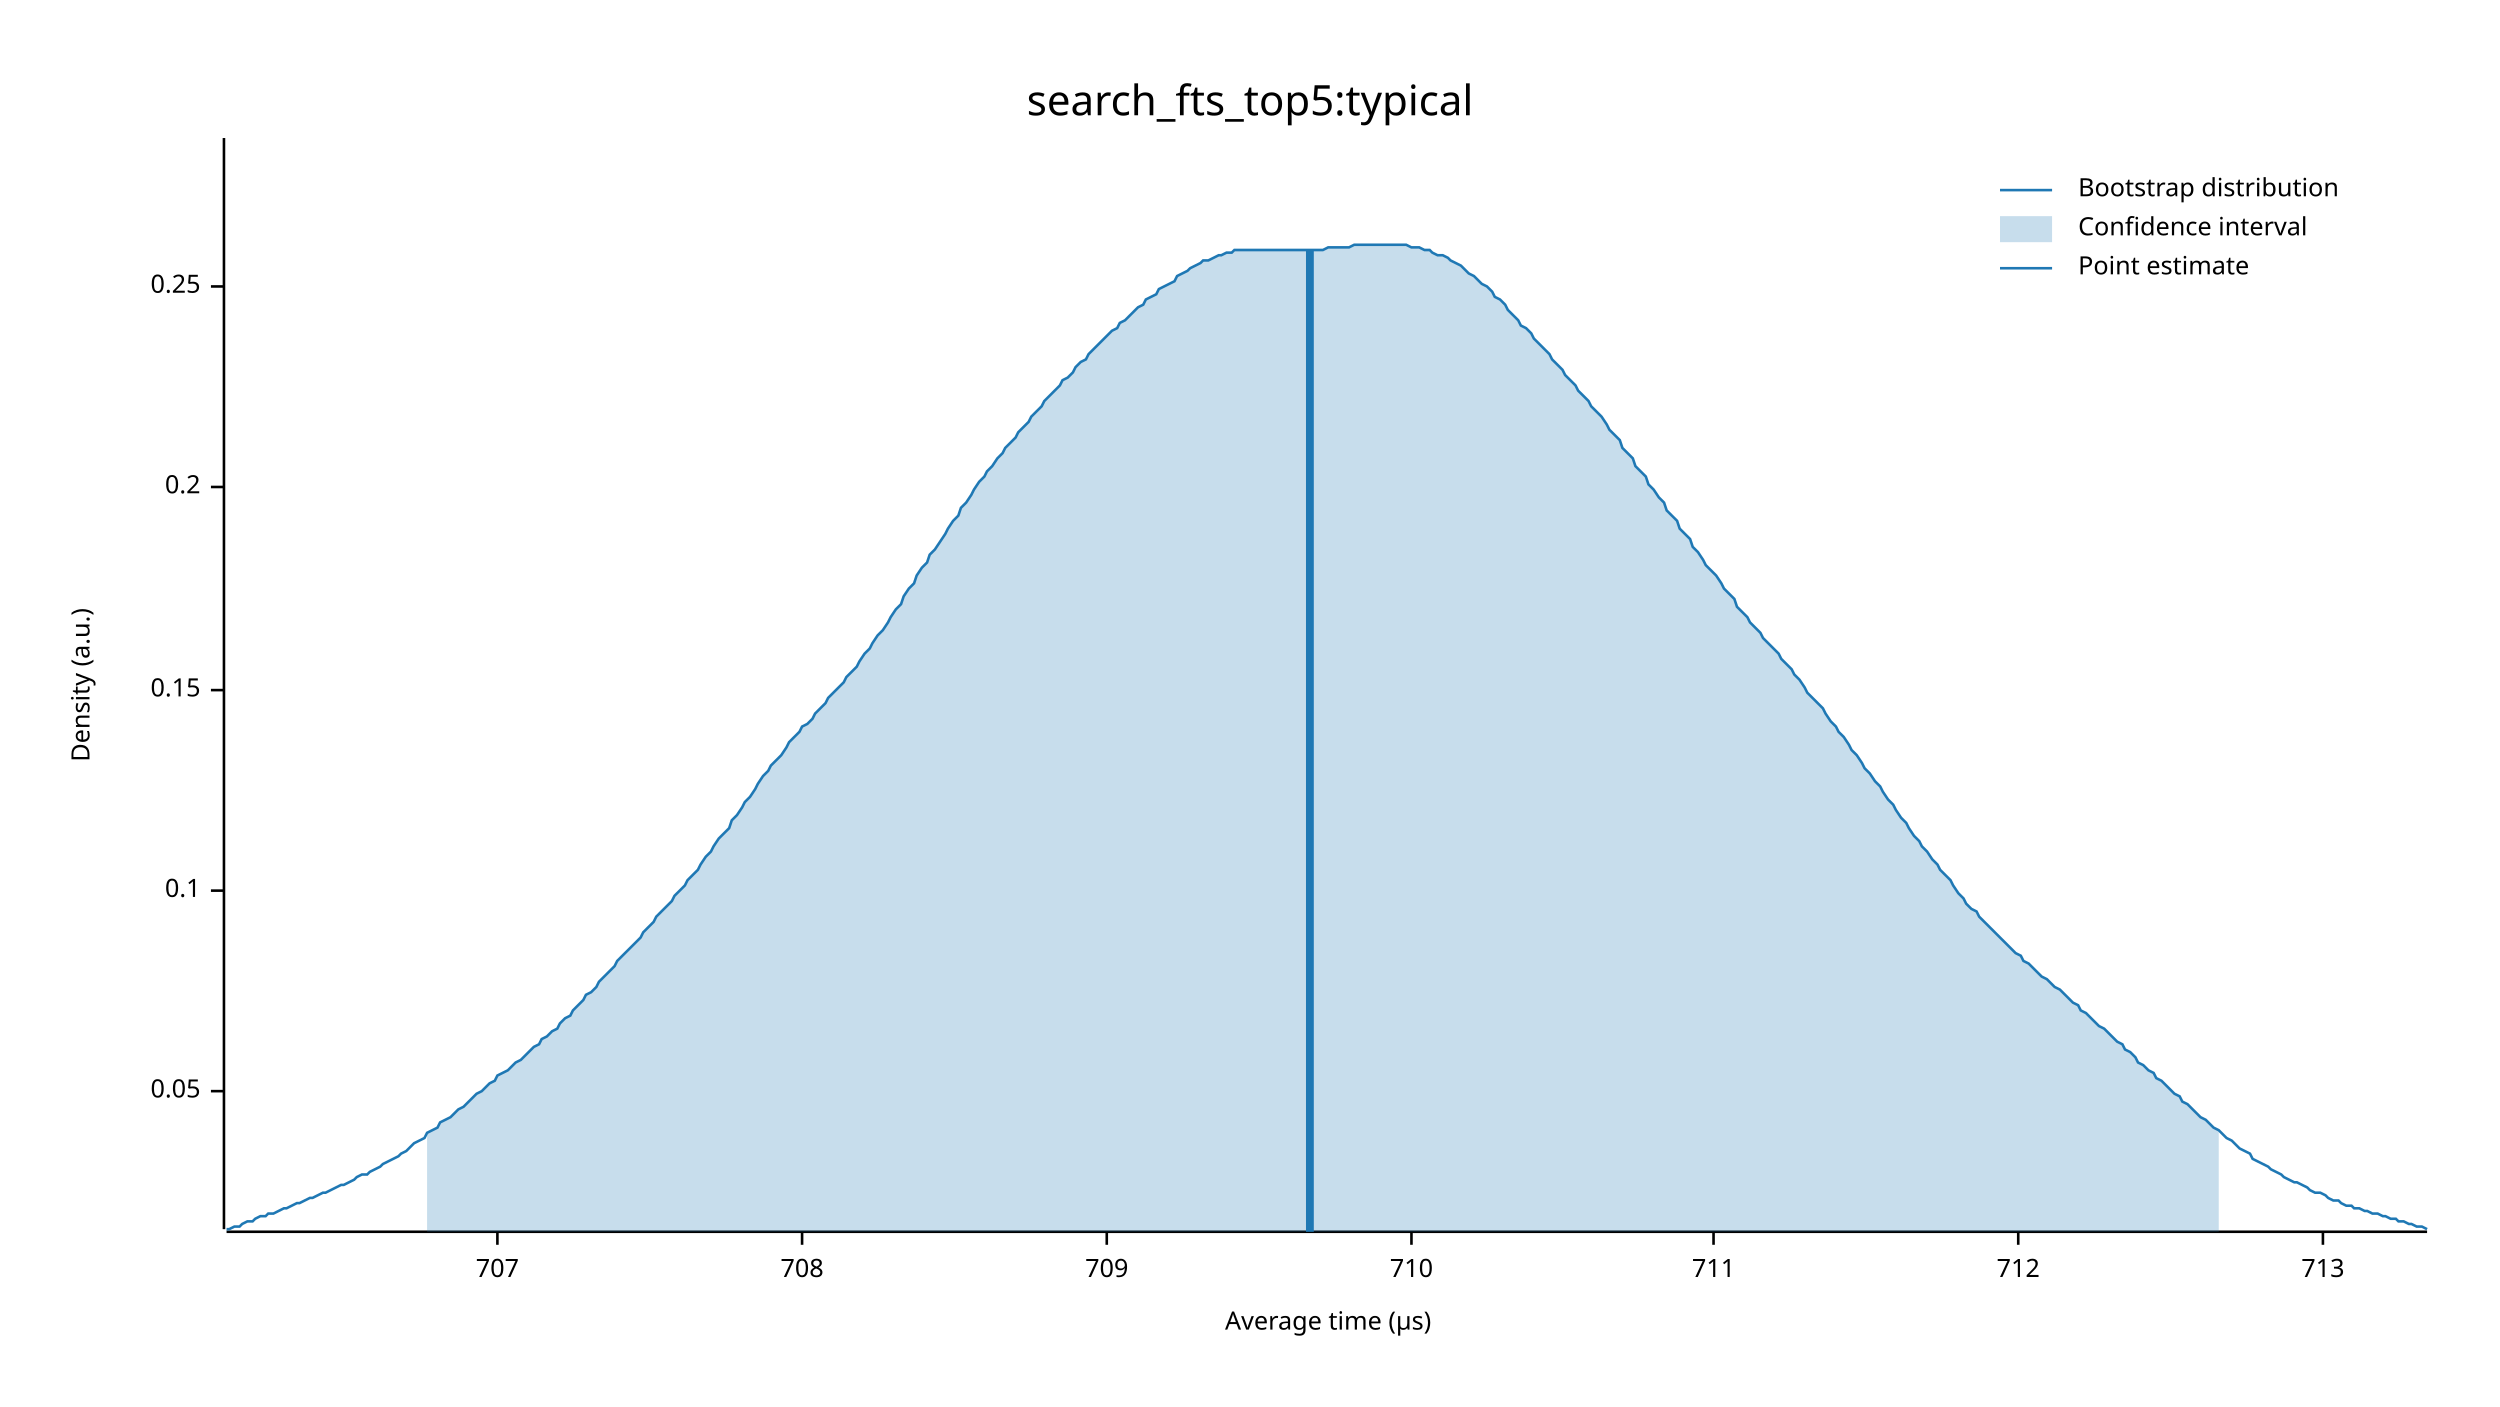
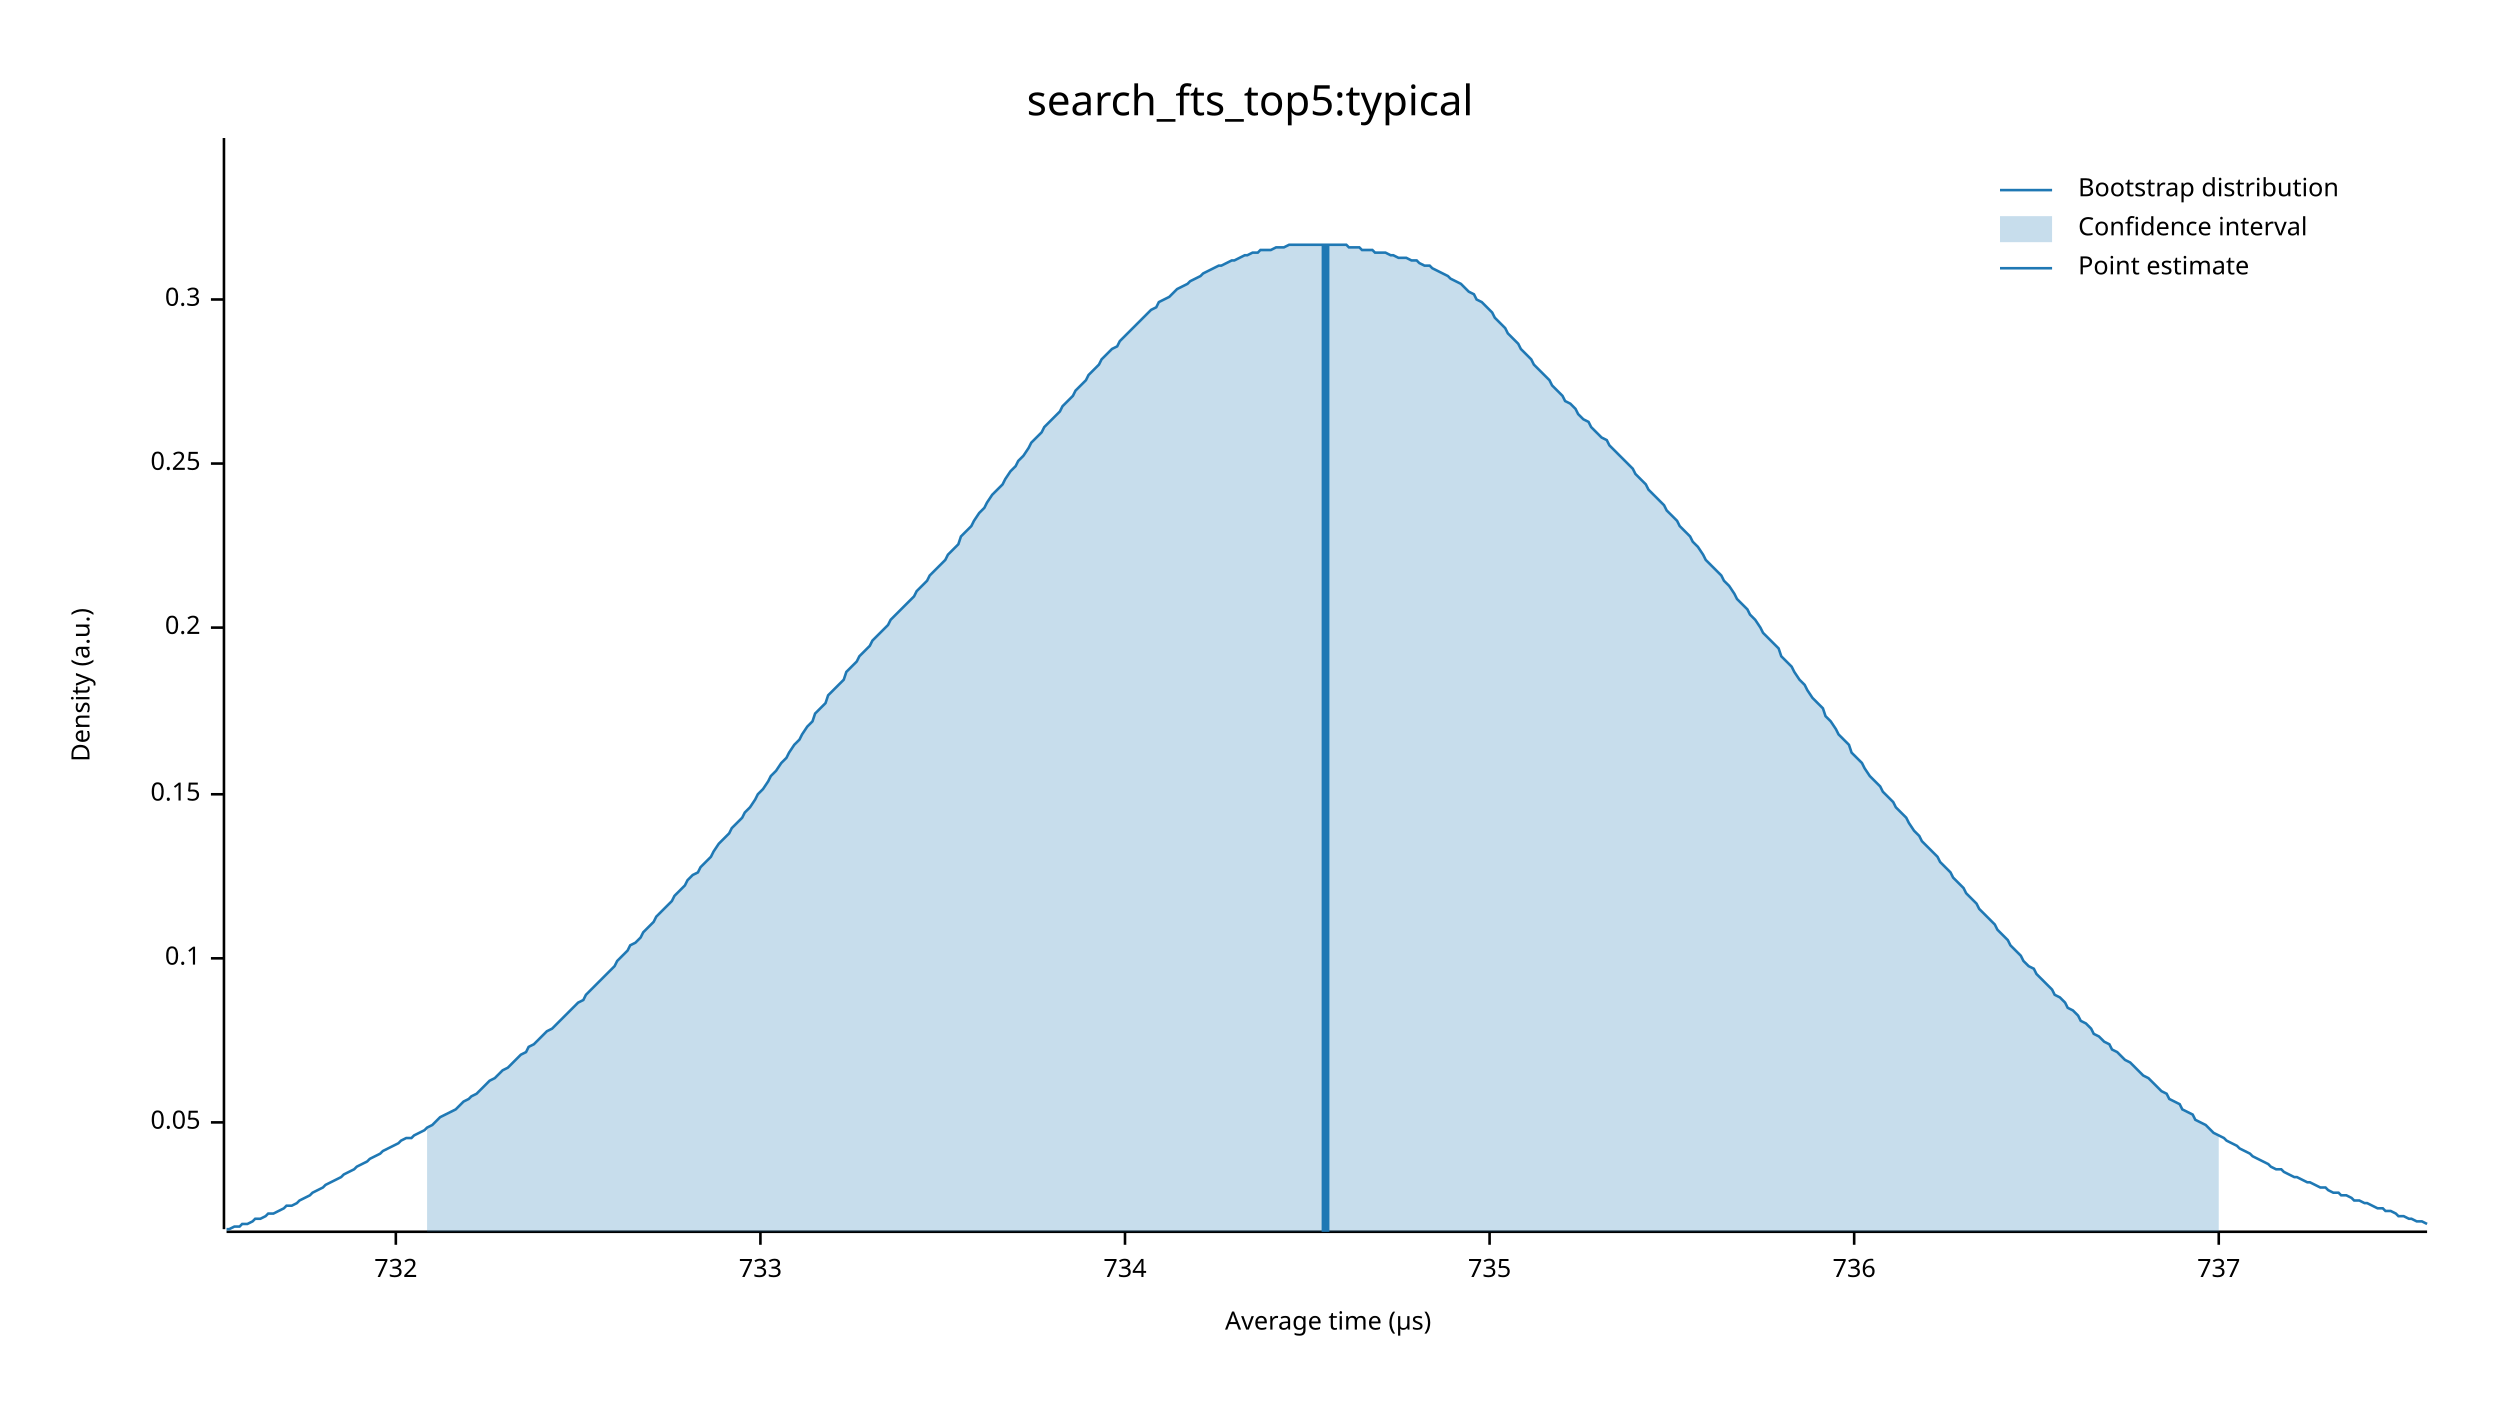
<svg xmlns="http://www.w3.org/2000/svg" width="960" height="540" viewBox="0 0 960 540">
  <text x="480" y="32" dy="0.76em" text-anchor="middle" font-family="sans-serif" font-size="16.129" opacity="1" fill="#000000">
search_fts_top5:typical
</text>
  <text x="27" y="263" dy="0.76em" text-anchor="middle" font-family="sans-serif" font-size="9.677" opacity="1" fill="#000000" transform="rotate(270, 27, 263)">
Density (a.u.)
</text>
  <text x="510" y="513" dy="-0.5ex" text-anchor="middle" font-family="sans-serif" font-size="9.677" opacity="1" fill="#000000">
Average time (µs)
</text>
  <polyline fill="none" opacity="1" stroke="#000000" stroke-width="1" points="86,53 86,472 " />
-   <text x="77" y="419" dy="0.5ex" text-anchor="end" font-family="sans-serif" font-size="9.677" opacity="1" fill="#000000">
+   <text x="77" y="431" dy="0.5ex" text-anchor="end" font-family="sans-serif" font-size="9.677" opacity="1" fill="#000000">
0.05
</text>
-   <polyline fill="none" opacity="1" stroke="#000000" stroke-width="1" points="81,419 86,419 " />
-   <text x="77" y="342" dy="0.5ex" text-anchor="end" font-family="sans-serif" font-size="9.677" opacity="1" fill="#000000">
+   <polyline fill="none" opacity="1" stroke="#000000" stroke-width="1" points="81,431 86,431 " />
+   <text x="77" y="368" dy="0.5ex" text-anchor="end" font-family="sans-serif" font-size="9.677" opacity="1" fill="#000000">
0.1
</text>
-   <polyline fill="none" opacity="1" stroke="#000000" stroke-width="1" points="81,342 86,342 " />
-   <text x="77" y="265" dy="0.5ex" text-anchor="end" font-family="sans-serif" font-size="9.677" opacity="1" fill="#000000">
+   <polyline fill="none" opacity="1" stroke="#000000" stroke-width="1" points="81,368 86,368 " />
+   <text x="77" y="305" dy="0.5ex" text-anchor="end" font-family="sans-serif" font-size="9.677" opacity="1" fill="#000000">
0.15
</text>
-   <polyline fill="none" opacity="1" stroke="#000000" stroke-width="1" points="81,265 86,265 " />
-   <text x="77" y="187" dy="0.5ex" text-anchor="end" font-family="sans-serif" font-size="9.677" opacity="1" fill="#000000">
+   <polyline fill="none" opacity="1" stroke="#000000" stroke-width="1" points="81,305 86,305 " />
+   <text x="77" y="241" dy="0.5ex" text-anchor="end" font-family="sans-serif" font-size="9.677" opacity="1" fill="#000000">
0.2
</text>
-   <polyline fill="none" opacity="1" stroke="#000000" stroke-width="1" points="81,187 86,187 " />
-   <text x="77" y="110" dy="0.5ex" text-anchor="end" font-family="sans-serif" font-size="9.677" opacity="1" fill="#000000">
+   <polyline fill="none" opacity="1" stroke="#000000" stroke-width="1" points="81,241 86,241 " />
+   <text x="77" y="178" dy="0.5ex" text-anchor="end" font-family="sans-serif" font-size="9.677" opacity="1" fill="#000000">
0.25
</text>
-   <polyline fill="none" opacity="1" stroke="#000000" stroke-width="1" points="81,110 86,110 " />
+   <polyline fill="none" opacity="1" stroke="#000000" stroke-width="1" points="81,178 86,178 " />
+   <text x="77" y="115" dy="0.5ex" text-anchor="end" font-family="sans-serif" font-size="9.677" opacity="1" fill="#000000">
+ 0.3
+ </text>
+   <polyline fill="none" opacity="1" stroke="#000000" stroke-width="1" points="81,115 86,115 " />
  <polyline fill="none" opacity="1" stroke="#000000" stroke-width="1" points="87,473 932,473 " />
-   <text x="191" y="483" dy="0.76em" text-anchor="middle" font-family="sans-serif" font-size="9.677" opacity="1" fill="#000000">
- 707
+   <text x="152" y="483" dy="0.76em" text-anchor="middle" font-family="sans-serif" font-size="9.677" opacity="1" fill="#000000">
+ 732
</text>
-   <polyline fill="none" opacity="1" stroke="#000000" stroke-width="1" points="191,473 191,478 " />
-   <text x="308" y="483" dy="0.76em" text-anchor="middle" font-family="sans-serif" font-size="9.677" opacity="1" fill="#000000">
- 708
+   <polyline fill="none" opacity="1" stroke="#000000" stroke-width="1" points="152,473 152,478 " />
+   <text x="292" y="483" dy="0.76em" text-anchor="middle" font-family="sans-serif" font-size="9.677" opacity="1" fill="#000000">
+ 733
</text>
-   <polyline fill="none" opacity="1" stroke="#000000" stroke-width="1" points="308,473 308,478 " />
-   <text x="425" y="483" dy="0.76em" text-anchor="middle" font-family="sans-serif" font-size="9.677" opacity="1" fill="#000000">
- 709
+   <polyline fill="none" opacity="1" stroke="#000000" stroke-width="1" points="292,473 292,478 " />
+   <text x="432" y="483" dy="0.76em" text-anchor="middle" font-family="sans-serif" font-size="9.677" opacity="1" fill="#000000">
+ 734
</text>
-   <polyline fill="none" opacity="1" stroke="#000000" stroke-width="1" points="425,473 425,478 " />
-   <text x="542" y="483" dy="0.76em" text-anchor="middle" font-family="sans-serif" font-size="9.677" opacity="1" fill="#000000">
- 710
+   <polyline fill="none" opacity="1" stroke="#000000" stroke-width="1" points="432,473 432,478 " />
+   <text x="572" y="483" dy="0.76em" text-anchor="middle" font-family="sans-serif" font-size="9.677" opacity="1" fill="#000000">
+ 735
</text>
-   <polyline fill="none" opacity="1" stroke="#000000" stroke-width="1" points="542,473 542,478 " />
-   <text x="658" y="483" dy="0.76em" text-anchor="middle" font-family="sans-serif" font-size="9.677" opacity="1" fill="#000000">
- 711
+   <polyline fill="none" opacity="1" stroke="#000000" stroke-width="1" points="572,473 572,478 " />
+   <text x="712" y="483" dy="0.76em" text-anchor="middle" font-family="sans-serif" font-size="9.677" opacity="1" fill="#000000">
+ 736
</text>
-   <polyline fill="none" opacity="1" stroke="#000000" stroke-width="1" points="658,473 658,478 " />
-   <text x="775" y="483" dy="0.76em" text-anchor="middle" font-family="sans-serif" font-size="9.677" opacity="1" fill="#000000">
- 712
+   <polyline fill="none" opacity="1" stroke="#000000" stroke-width="1" points="712,473 712,478 " />
+   <text x="852" y="483" dy="0.76em" text-anchor="middle" font-family="sans-serif" font-size="9.677" opacity="1" fill="#000000">
+ 737
</text>
-   <polyline fill="none" opacity="1" stroke="#000000" stroke-width="1" points="775,473 775,478 " />
-   <text x="892" y="483" dy="0.76em" text-anchor="middle" font-family="sans-serif" font-size="9.677" opacity="1" fill="#000000">
- 713
- </text>
-   <polyline fill="none" opacity="1" stroke="#000000" stroke-width="1" points="892,473 892,478 " />
-   <polyline fill="none" opacity="1" stroke="#1F78B4" stroke-width="1" points="87,472 88,472 90,471 92,471 93,470 95,469 97,469 98,468 100,467 102,467 103,466 105,466 107,465 109,464 110,464 112,463 114,462 115,462 117,461 119,460 120,460 122,459 124,458 125,458 127,457 129,456 131,455 132,455 134,454 136,453 137,452 139,451 141,451 142,450 144,449 146,448 147,447 149,446 151,445 153,444 154,443 156,442 158,440 159,439 161,438 163,437 164,435 166,434 168,433 169,431 171,430 173,429 175,427 176,426 178,425 180,423 181,422 183,420 185,419 186,418 188,416 190,415 191,413 193,412 195,411 197,409 198,408 200,407 202,405 203,404 205,402 207,401 208,399 210,398 212,396 214,395 215,393 217,391 219,390 220,388 222,386 224,384 225,382 227,381 229,379 230,377 232,375 234,373 236,371 237,369 239,367 241,365 242,364 244,362 246,360 247,358 249,356 251,354 252,352 254,350 256,348 258,346 259,344 261,342 263,340 264,338 266,336 268,334 269,332 271,329 273,327 274,325 276,322 278,320 280,318 281,315 283,313 285,310 286,308 288,306 290,303 291,301 293,298 295,296 296,294 298,292 300,290 302,287 303,285 305,283 307,281 308,279 310,278 312,276 313,274 315,272 317,270 318,268 320,266 322,264 324,262 325,260 327,258 329,256 330,254 332,251 334,249 335,247 337,244 339,242 341,239 342,237 344,234 346,232 347,229 349,226 351,224 352,221 354,218 356,216 357,213 359,211 361,208 363,205 364,203 366,200 368,198 369,195 371,193 373,190 374,188 376,185 378,183 379,181 381,179 383,176 385,174 386,172 388,170 390,168 391,166 393,164 395,162 396,160 398,158 400,156 401,154 403,152 405,150 407,148 408,146 410,145 412,143 413,141 415,139 417,138 418,136 420,134 422,132 423,131 425,129 427,127 429,126 430,124 432,123 434,121 435,120 437,118 439,117 440,115 442,114 444,113 445,111 447,110 449,109 451,108 452,106 454,105 456,104 457,103 459,102 461,101 462,100 464,100 466,99 468,98 469,98 471,97 473,97 474,96 476,96 478,96 479,96 481,96 483,96 484,96 486,96 488,96 490,96 491,96 493,96 495,96 496,96 498,96 500,96 501,96 503,96 505,96 506,96 508,96 510,95 512,95 513,95 515,95 517,95 518,95 520,94 522,94 523,94 525,94 527,94 528,94 530,94 532,94 534,94 535,94 537,94 539,94 540,94 542,95 544,95 545,95 547,96 549,96 550,97 552,98 554,98 556,99 557,100 559,101 561,102 562,103 564,105 566,106 567,107 569,109 571,110 573,112 574,114 576,115 578,117 579,119 581,121 583,123 584,125 586,126 588,128 589,130 591,132 593,134 595,136 596,138 598,140 600,142 601,144 603,146 605,148 606,150 608,152 610,154 611,156 613,158 615,160 617,163 618,165 620,167 622,169 623,172 625,174 627,176 628,179 630,181 632,183 633,186 635,188 637,191 639,193 640,196 642,198 644,200 645,203 647,205 649,207 650,210 652,212 654,215 655,217 657,219 659,221 661,224 662,226 664,228 666,230 667,233 669,235 671,237 672,239 674,241 676,243 677,245 679,247 681,249 683,251 684,253 686,255 688,257 689,259 691,261 693,264 694,266 696,268 698,270 700,272 701,274 703,277 705,279 706,281 708,283 710,286 711,288 713,290 715,293 716,295 718,297 720,300 722,302 723,304 725,307 727,309 728,311 730,314 732,316 733,318 735,321 737,323 738,325 740,327 742,330 744,332 745,334 747,336 749,338 750,340 752,343 754,345 755,347 757,349 759,350 760,352 762,354 764,356 766,358 767,359 769,361 771,363 772,364 774,366 776,367 777,369 779,370 781,372 782,373 784,375 786,376 788,378 789,379 791,380 793,382 794,383 796,385 798,386 799,388 801,389 803,391 804,392 806,394 808,395 810,397 811,398 813,400 815,401 816,403 818,404 820,406 821,408 823,409 825,411 827,412 828,414 830,415 832,417 833,418 835,420 837,421 838,423 840,424 842,426 843,427 845,429 847,430 849,432 850,433 852,434 854,436 855,437 857,438 859,440 860,441 862,442 864,443 865,445 867,446 869,447 871,448 872,449 874,450 876,451 877,452 879,453 881,454 882,454 884,455 886,456 887,457 889,458 891,458 893,459 894,460 896,461 898,461 899,462 901,463 903,463 904,464 906,464 908,465 909,465 911,466 913,466 915,467 916,467 918,468 920,468 921,469 923,469 925,470 926,470 928,471 930,471 932,472 " />
-   <polygon opacity="0.25" fill="#1F78B4" points="164,435 166,434 168,433 169,431 171,430 173,429 175,427 176,426 178,425 180,423 181,422 183,420 185,419 186,418 188,416 190,415 191,413 193,412 195,411 197,409 198,408 200,407 202,405 203,404 205,402 207,401 208,399 210,398 212,396 214,395 215,393 217,391 219,390 220,388 222,386 224,384 225,382 227,381 229,379 230,377 232,375 234,373 236,371 237,369 239,367 241,365 242,364 244,362 246,360 247,358 249,356 251,354 252,352 254,350 256,348 258,346 259,344 261,342 263,340 264,338 266,336 268,334 269,332 271,329 273,327 274,325 276,322 278,320 280,318 281,315 283,313 285,310 286,308 288,306 290,303 291,301 293,298 295,296 296,294 298,292 300,290 302,287 303,285 305,283 307,281 308,279 310,278 312,276 313,274 315,272 317,270 318,268 320,266 322,264 324,262 325,260 327,258 329,256 330,254 332,251 334,249 335,247 337,244 339,242 341,239 342,237 344,234 346,232 347,229 349,226 351,224 352,221 354,218 356,216 357,213 359,211 361,208 363,205 364,203 366,200 368,198 369,195 371,193 373,190 374,188 376,185 378,183 379,181 381,179 383,176 385,174 386,172 388,170 390,168 391,166 393,164 395,162 396,160 398,158 400,156 401,154 403,152 405,150 407,148 408,146 410,145 412,143 413,141 415,139 417,138 418,136 420,134 422,132 423,131 425,129 427,127 429,126 430,124 432,123 434,121 435,120 437,118 439,117 440,115 442,114 444,113 445,111 447,110 449,109 451,108 452,106 454,105 456,104 457,103 459,102 461,101 462,100 464,100 466,99 468,98 469,98 471,97 473,97 474,96 476,96 478,96 479,96 481,96 483,96 484,96 486,96 488,96 490,96 491,96 493,96 495,96 496,96 498,96 500,96 501,96 503,96 505,96 506,96 508,96 510,95 512,95 513,95 515,95 517,95 518,95 520,94 522,94 523,94 525,94 527,94 528,94 530,94 532,94 534,94 535,94 537,94 539,94 540,94 542,95 544,95 545,95 547,96 549,96 550,97 552,98 554,98 556,99 557,100 559,101 561,102 562,103 564,105 566,106 567,107 569,109 571,110 573,112 574,114 576,115 578,117 579,119 581,121 583,123 584,125 586,126 588,128 589,130 591,132 593,134 595,136 596,138 598,140 600,142 601,144 603,146 605,148 606,150 608,152 610,154 611,156 613,158 615,160 617,163 618,165 620,167 622,169 623,172 625,174 627,176 628,179 630,181 632,183 633,186 635,188 637,191 639,193 640,196 642,198 644,200 645,203 647,205 649,207 650,210 652,212 654,215 655,217 657,219 659,221 661,224 662,226 664,228 666,230 667,233 669,235 671,237 672,239 674,241 676,243 677,245 679,247 681,249 683,251 684,253 686,255 688,257 689,259 691,261 693,264 694,266 696,268 698,270 700,272 701,274 703,277 705,279 706,281 708,283 710,286 711,288 713,290 715,293 716,295 718,297 720,300 722,302 723,304 725,307 727,309 728,311 730,314 732,316 733,318 735,321 737,323 738,325 740,327 742,330 744,332 745,334 747,336 749,338 750,340 752,343 754,345 755,347 757,349 759,350 760,352 762,354 764,356 766,358 767,359 769,361 771,363 772,364 774,366 776,367 777,369 779,370 781,372 782,373 784,375 786,376 788,378 789,379 791,380 793,382 794,383 796,385 798,386 799,388 801,389 803,391 804,392 806,394 808,395 810,397 811,398 813,400 815,401 816,403 818,404 820,406 821,408 823,409 825,411 827,412 828,414 830,415 832,417 833,418 835,420 837,421 838,423 840,424 842,426 843,427 845,429 847,430 849,432 850,433 852,434 852,473 164,473 " />
-   <polyline fill="none" opacity="1" stroke="#1F78B4" stroke-width="3" points="503,473 503,96 " />
+   <polyline fill="none" opacity="1" stroke="#000000" stroke-width="1" points="852,473 852,478 " />
+   <polyline fill="none" opacity="1" stroke="#1F78B4" stroke-width="1" points="87,472 88,472 90,471 92,471 93,470 95,470 97,469 98,468 100,468 102,467 103,466 105,466 107,465 109,464 110,463 112,463 114,462 115,461 117,460 119,459 120,458 122,457 124,456 125,455 127,454 129,453 131,452 132,451 134,450 136,449 137,448 139,447 141,446 142,445 144,444 146,443 147,442 149,441 151,440 153,439 154,438 156,437 158,437 159,436 161,435 163,434 164,433 166,432 168,430 169,429 171,428 173,427 175,426 176,425 178,423 180,422 181,421 183,420 185,418 186,417 188,415 190,414 191,413 193,411 195,410 197,408 198,407 200,405 202,404 203,402 205,401 207,399 208,398 210,396 212,395 214,393 215,392 217,390 219,388 220,387 222,385 224,384 225,382 227,380 229,378 230,377 232,375 234,373 236,371 237,369 239,367 241,365 242,363 244,362 246,360 247,358 249,356 251,354 252,352 254,350 256,348 258,346 259,344 261,342 263,340 264,338 266,336 268,335 269,333 271,331 273,329 274,327 276,324 278,322 280,320 281,318 283,316 285,314 286,312 288,310 290,307 291,305 293,303 295,300 296,298 298,296 300,293 302,291 303,289 305,286 307,284 308,282 310,279 312,277 313,274 315,272 317,270 318,267 320,265 322,263 324,261 325,258 327,256 329,254 330,252 332,250 334,248 335,246 337,244 339,242 341,240 342,238 344,236 346,234 347,233 349,231 351,229 352,227 354,225 356,223 357,221 359,219 361,217 363,215 364,213 366,211 368,209 369,206 371,204 373,202 374,200 376,197 378,195 379,193 381,190 383,188 385,186 386,184 388,181 390,179 391,177 393,175 395,172 396,170 398,168 400,166 401,164 403,162 405,160 407,158 408,156 410,154 412,152 413,150 415,148 417,146 418,144 420,142 422,140 423,138 425,136 427,134 429,133 430,131 432,129 434,127 435,126 437,124 439,122 440,121 442,119 444,118 445,116 447,115 449,114 451,112 452,111 454,110 456,109 457,108 459,107 461,106 462,105 464,104 466,103 468,102 469,102 471,101 473,100 474,100 476,99 478,98 479,98 481,97 483,97 484,96 486,96 488,96 490,95 491,95 493,95 495,94 496,94 498,94 500,94 501,94 503,94 505,94 506,94 508,94 510,94 512,94 513,94 515,94 517,94 518,95 520,95 522,95 523,96 525,96 527,96 528,97 530,97 532,97 534,98 535,98 537,99 539,99 540,99 542,100 544,100 545,101 547,102 549,102 550,103 552,104 554,105 556,106 557,107 559,108 561,109 562,110 564,112 566,113 567,115 569,116 571,118 573,120 574,122 576,124 578,126 579,128 581,130 583,132 584,134 586,136 588,138 589,140 591,142 593,144 595,146 596,148 598,150 600,152 601,154 603,155 605,157 606,159 608,161 610,162 611,164 613,166 615,168 617,169 618,171 620,173 622,175 623,176 625,178 627,180 628,182 630,184 632,186 633,188 635,190 637,192 639,194 640,196 642,198 644,200 645,202 647,204 649,206 650,208 652,210 654,213 655,215 657,217 659,219 661,221 662,223 664,225 666,228 667,230 669,232 671,234 672,236 674,238 676,241 677,243 679,245 681,247 683,249 684,252 686,254 688,256 689,258 691,261 693,263 694,265 696,268 698,270 700,272 701,275 703,277 705,280 706,282 708,284 710,286 711,289 713,291 715,293 716,295 718,298 720,300 722,302 723,304 725,306 727,308 728,310 730,312 732,314 733,316 735,319 737,321 738,323 740,325 742,327 744,329 745,331 747,333 749,335 750,337 752,339 754,341 755,343 757,345 759,347 760,349 762,351 764,353 766,355 767,357 769,359 771,361 772,363 774,365 776,367 777,369 779,371 781,372 782,374 784,376 786,378 788,380 789,382 791,383 793,385 794,387 796,388 798,390 799,392 801,393 803,395 804,397 806,398 808,400 810,401 811,403 813,404 815,406 816,407 818,408 820,410 821,411 823,413 825,414 827,416 828,417 830,419 832,420 833,422 835,423 837,424 838,426 840,427 842,428 843,430 845,431 847,432 849,434 850,435 852,436 854,437 855,438 857,439 859,440 860,441 862,442 864,443 865,444 867,445 869,446 871,447 872,448 874,449 876,449 877,450 879,451 881,452 882,452 884,453 886,454 887,454 889,455 891,456 893,456 894,457 896,458 898,458 899,459 901,459 903,460 904,461 906,461 908,462 909,462 911,463 913,464 915,464 916,465 918,465 920,466 921,467 923,467 925,468 926,468 928,469 930,469 932,470 " />
+   <polygon opacity="0.25" fill="#1F78B4" points="164,433 166,432 168,430 169,429 171,428 173,427 175,426 176,425 178,423 180,422 181,421 183,420 185,418 186,417 188,415 190,414 191,413 193,411 195,410 197,408 198,407 200,405 202,404 203,402 205,401 207,399 208,398 210,396 212,395 214,393 215,392 217,390 219,388 220,387 222,385 224,384 225,382 227,380 229,378 230,377 232,375 234,373 236,371 237,369 239,367 241,365 242,363 244,362 246,360 247,358 249,356 251,354 252,352 254,350 256,348 258,346 259,344 261,342 263,340 264,338 266,336 268,335 269,333 271,331 273,329 274,327 276,324 278,322 280,320 281,318 283,316 285,314 286,312 288,310 290,307 291,305 293,303 295,300 296,298 298,296 300,293 302,291 303,289 305,286 307,284 308,282 310,279 312,277 313,274 315,272 317,270 318,267 320,265 322,263 324,261 325,258 327,256 329,254 330,252 332,250 334,248 335,246 337,244 339,242 341,240 342,238 344,236 346,234 347,233 349,231 351,229 352,227 354,225 356,223 357,221 359,219 361,217 363,215 364,213 366,211 368,209 369,206 371,204 373,202 374,200 376,197 378,195 379,193 381,190 383,188 385,186 386,184 388,181 390,179 391,177 393,175 395,172 396,170 398,168 400,166 401,164 403,162 405,160 407,158 408,156 410,154 412,152 413,150 415,148 417,146 418,144 420,142 422,140 423,138 425,136 427,134 429,133 430,131 432,129 434,127 435,126 437,124 439,122 440,121 442,119 444,118 445,116 447,115 449,114 451,112 452,111 454,110 456,109 457,108 459,107 461,106 462,105 464,104 466,103 468,102 469,102 471,101 473,100 474,100 476,99 478,98 479,98 481,97 483,97 484,96 486,96 488,96 490,95 491,95 493,95 495,94 496,94 498,94 500,94 501,94 503,94 505,94 506,94 508,94 510,94 512,94 513,94 515,94 517,94 518,95 520,95 522,95 523,96 525,96 527,96 528,97 530,97 532,97 534,98 535,98 537,99 539,99 540,99 542,100 544,100 545,101 547,102 549,102 550,103 552,104 554,105 556,106 557,107 559,108 561,109 562,110 564,112 566,113 567,115 569,116 571,118 573,120 574,122 576,124 578,126 579,128 581,130 583,132 584,134 586,136 588,138 589,140 591,142 593,144 595,146 596,148 598,150 600,152 601,154 603,155 605,157 606,159 608,161 610,162 611,164 613,166 615,168 617,169 618,171 620,173 622,175 623,176 625,178 627,180 628,182 630,184 632,186 633,188 635,190 637,192 639,194 640,196 642,198 644,200 645,202 647,204 649,206 650,208 652,210 654,213 655,215 657,217 659,219 661,221 662,223 664,225 666,228 667,230 669,232 671,234 672,236 674,238 676,241 677,243 679,245 681,247 683,249 684,252 686,254 688,256 689,258 691,261 693,263 694,265 696,268 698,270 700,272 701,275 703,277 705,280 706,282 708,284 710,286 711,289 713,291 715,293 716,295 718,298 720,300 722,302 723,304 725,306 727,308 728,310 730,312 732,314 733,316 735,319 737,321 738,323 740,325 742,327 744,329 745,331 747,333 749,335 750,337 752,339 754,341 755,343 757,345 759,347 760,349 762,351 764,353 766,355 767,357 769,359 771,361 772,363 774,365 776,367 777,369 779,371 781,372 782,374 784,376 786,378 788,380 789,382 791,383 793,385 794,387 796,388 798,390 799,392 801,393 803,395 804,397 806,398 808,400 810,401 811,403 813,404 815,406 816,407 818,408 820,410 821,411 823,413 825,414 827,416 828,417 830,419 832,420 833,422 835,423 837,424 838,426 840,427 842,428 843,430 845,431 847,432 849,434 850,435 852,436 852,473 164,473 " />
+   <polyline fill="none" opacity="1" stroke="#1F78B4" stroke-width="3" points="509,473 509,94 " />
  <text x="798" y="68" dy="0.76em" text-anchor="start" font-family="sans-serif" font-size="9.677" opacity="1" fill="#000000">
Bootstrap distribution
</text>
  <text x="798" y="83" dy="0.76em" text-anchor="start" font-family="sans-serif" font-size="9.677" opacity="1" fill="#000000">
Confidence interval
</text>
  <text x="798" y="98" dy="0.76em" text-anchor="start" font-family="sans-serif" font-size="9.677" opacity="1" fill="#000000">
Point estimate
</text>
  <polyline fill="none" opacity="1" stroke="#1F78B4" stroke-width="1" points="768,73 788,73 " />
  <rect x="768" y="83" width="20" height="10" opacity="0.25" fill="#1F78B4" stroke="none" />
  <polyline fill="none" opacity="1" stroke="#1F78B4" stroke-width="1" points="768,103 788,103 " />
</svg>
